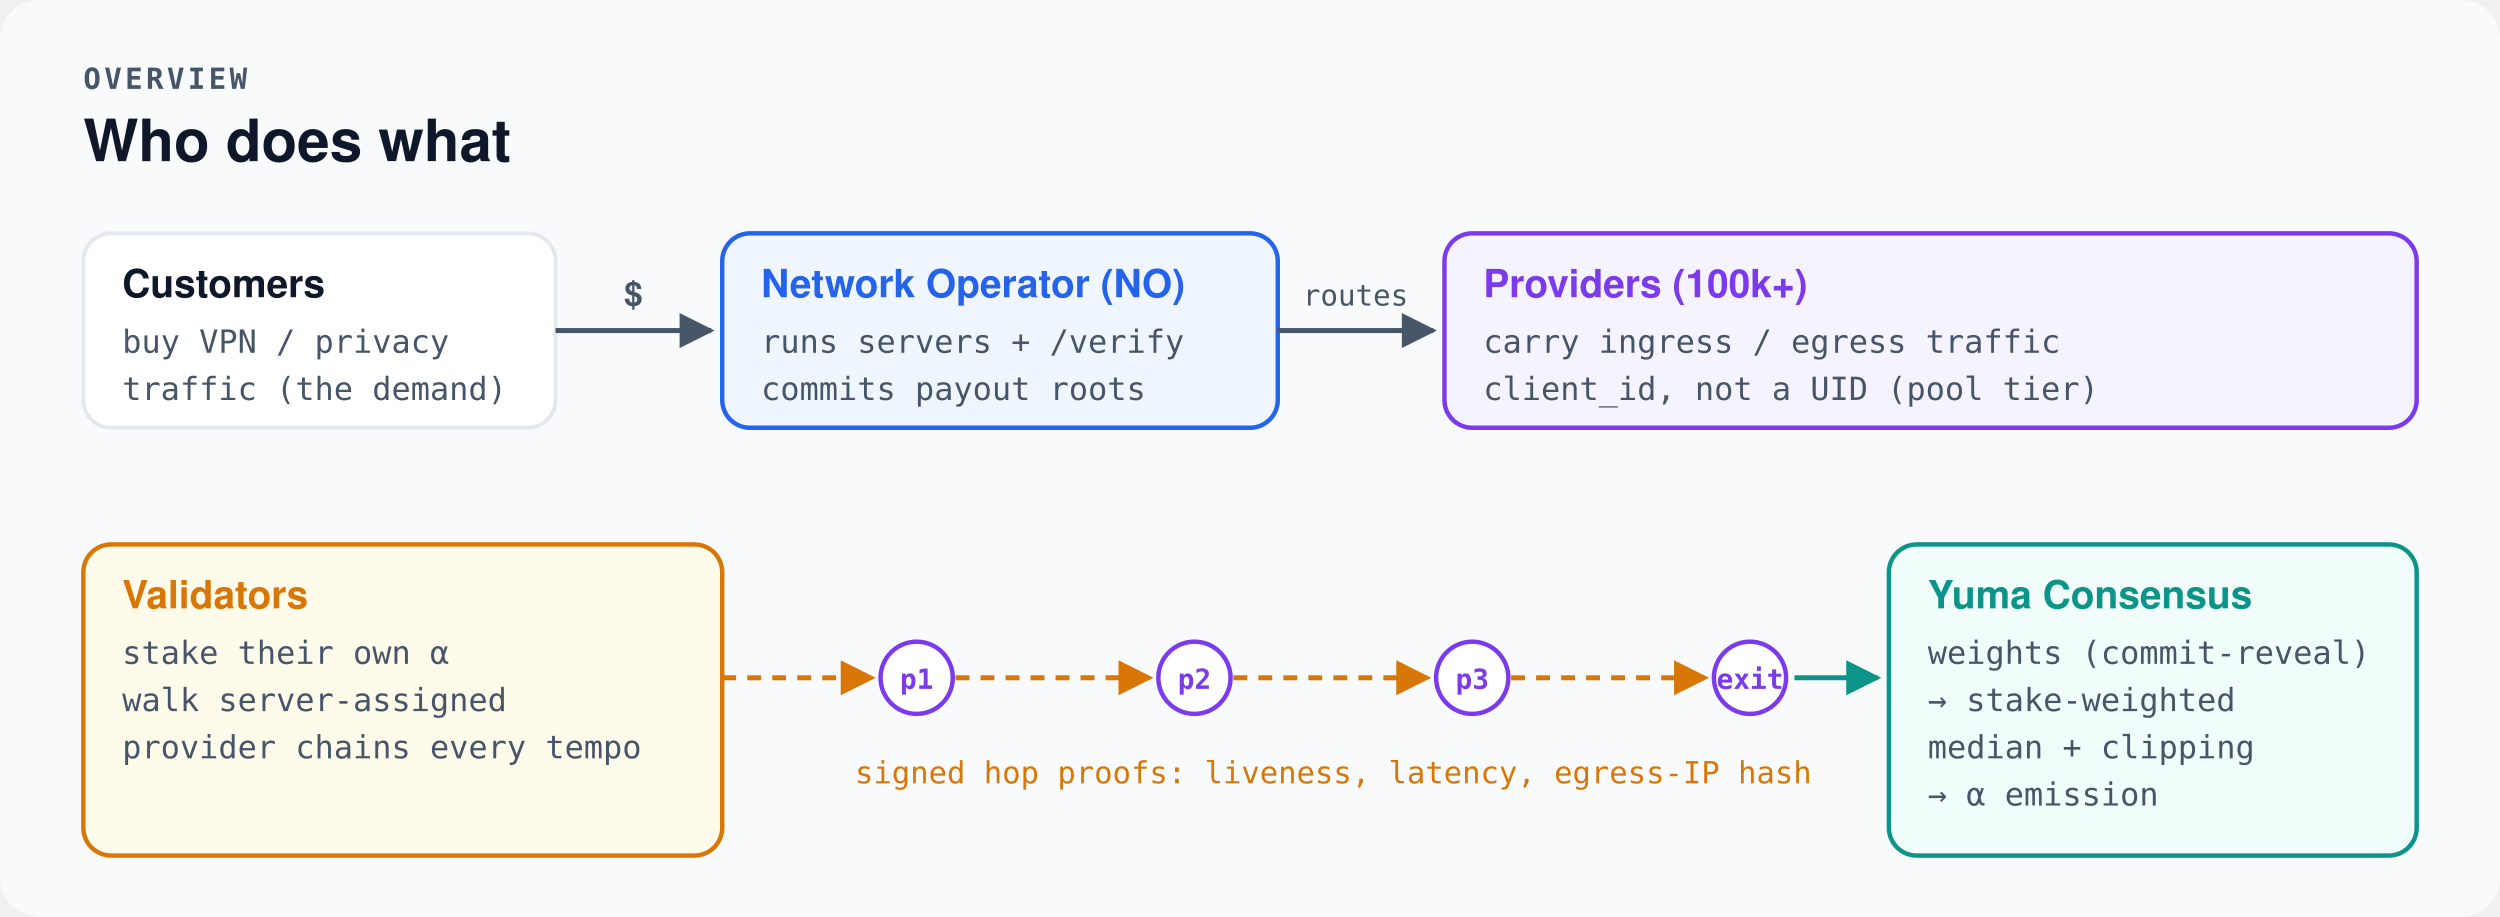
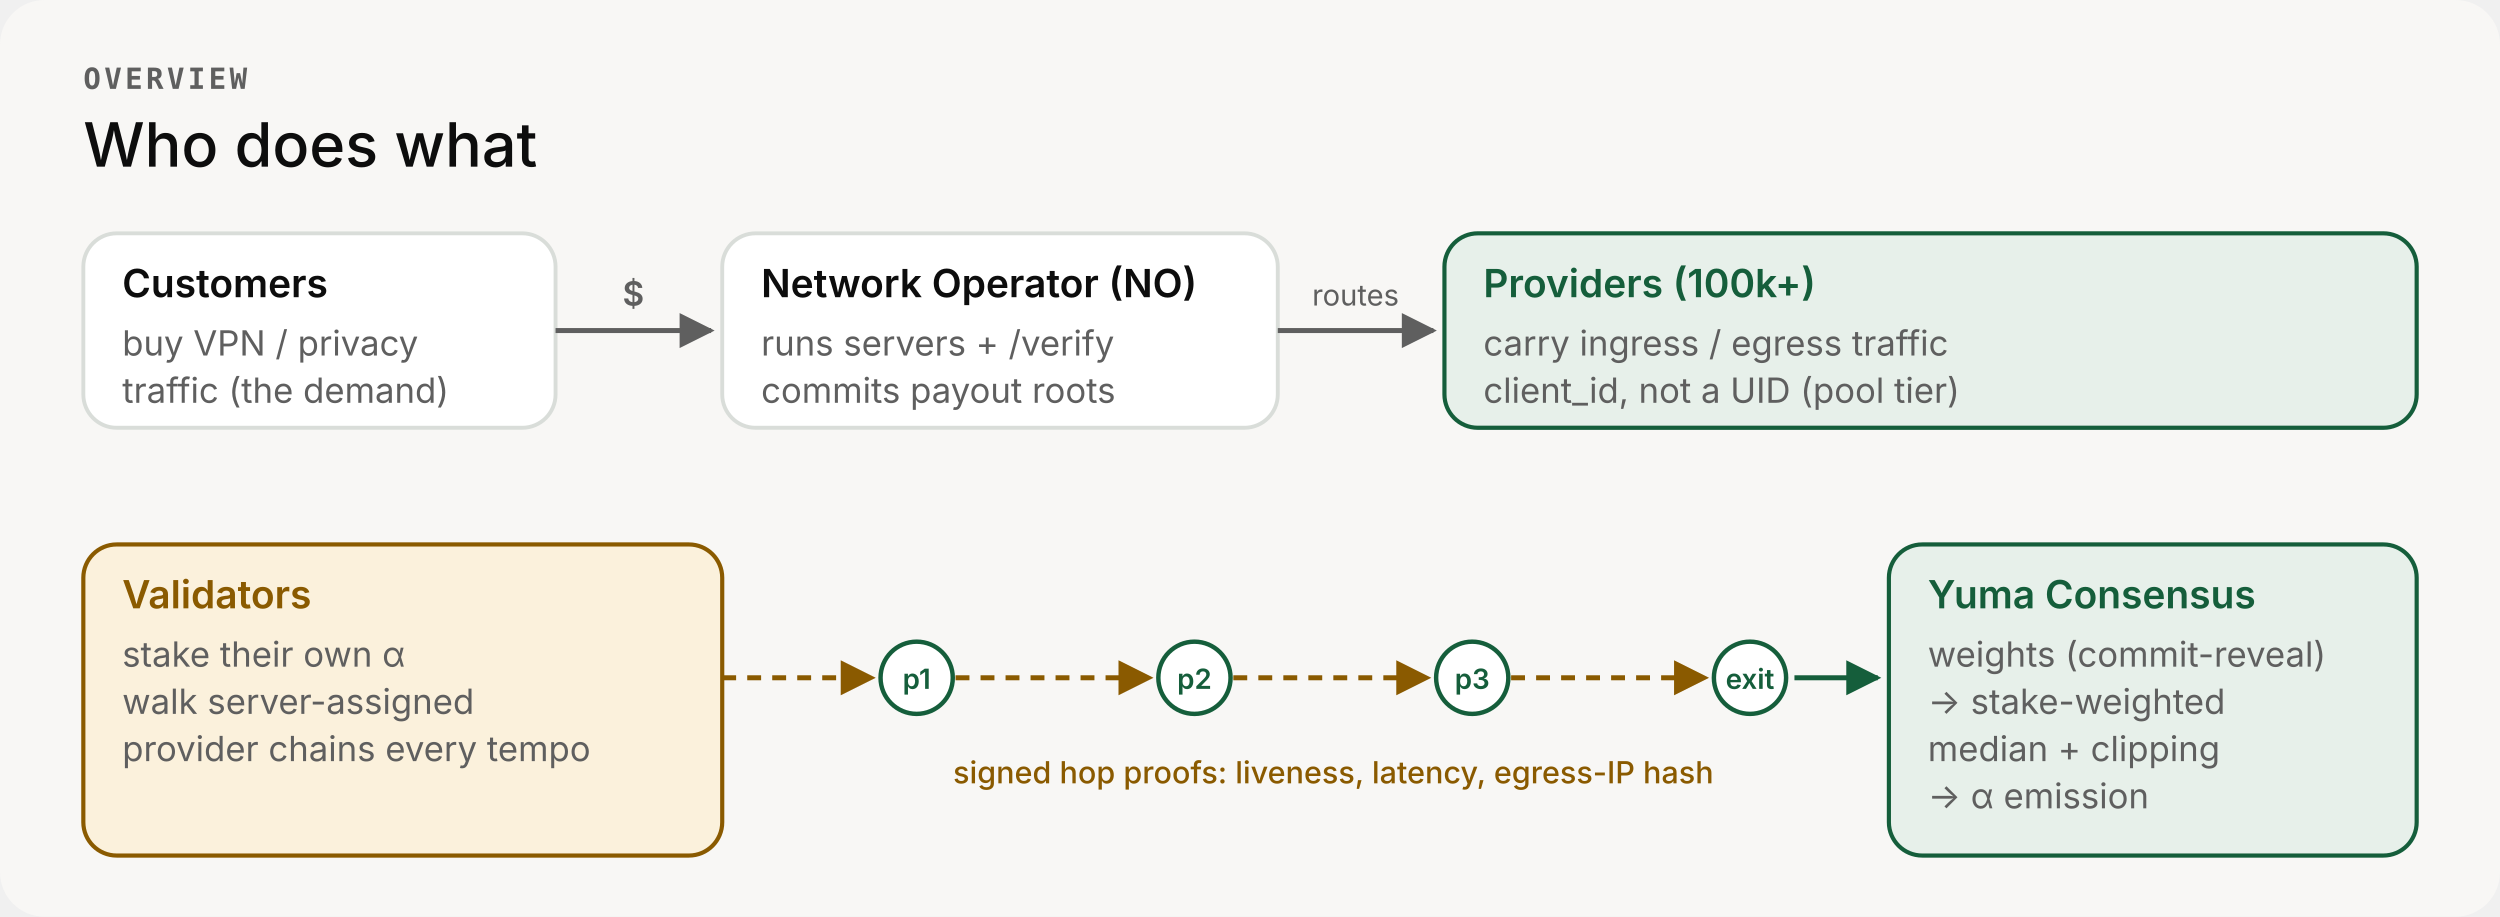
<svg xmlns="http://www.w3.org/2000/svg" viewBox="0 0 900 330" width="900" height="330" role="img" aria-label="Customers buy privacy traffic from network operators; providers carry it; validators walk provider chains, score both miner tiers and set weights; Yuma turns weights into alpha emission.">
  <defs>
-     <marker id="m0d9488" viewBox="0 0 10 10" refX="9" refY="5" markerWidth="7" markerHeight="7" orient="auto-start-reverse">
-       <path d="M0 0L10 5L0 10z" fill="#0d9488" />
+     <marker id="m155E3B" viewBox="0 0 10 10" refX="9" refY="5" markerWidth="7" markerHeight="7" orient="auto-start-reverse">
+       <path d="M0 0L10 5L0 10z" fill="#155E3B" />
    </marker>
-     <marker id="m475569" viewBox="0 0 10 10" refX="9" refY="5" markerWidth="7" markerHeight="7" orient="auto-start-reverse">
-       <path d="M0 0L10 5L0 10z" fill="#475569" />
+     <marker id="m5F5F5F" viewBox="0 0 10 10" refX="9" refY="5" markerWidth="7" markerHeight="7" orient="auto-start-reverse">
+       <path d="M0 0L10 5L0 10z" fill="#5F5F5F" />
    </marker>
-     <marker id="md97706" viewBox="0 0 10 10" refX="9" refY="5" markerWidth="7" markerHeight="7" orient="auto-start-reverse">
-       <path d="M0 0L10 5L0 10z" fill="#d97706" />
+     <marker id="m8A5A00" viewBox="0 0 10 10" refX="9" refY="5" markerWidth="7" markerHeight="7" orient="auto-start-reverse">
+       <path d="M0 0L10 5L0 10z" fill="#8A5A00" />
    </marker>
  </defs>
-   <rect width="900" height="330" rx="14" fill="#f8fafc" />
-   <text x="30" y="32" font-family="SFMono-Regular,Menlo,Consolas,monospace" font-size="10.5" font-weight="600" letter-spacing="1.2" fill="#475569" text-anchor="start">OVERVIEW</text>
-   <text x="30" y="58" font-family="'Helvetica Neue',Helvetica,Arial,sans-serif" font-size="21" font-weight="600" fill="#0f172a" text-anchor="start">Who does what</text>
-   <rect x="30" y="84" width="170" height="70" rx="10" fill="#ffffff" stroke="#e2e8f0" stroke-width="1.4" />
-   <text x="44" y="107" font-family="'Helvetica Neue',Helvetica,Arial,sans-serif" font-size="14" font-weight="600" fill="#0f172a" text-anchor="start">Customers</text>
-   <text x="44" y="127" font-family="SFMono-Regular,Menlo,Consolas,monospace" font-size="11.5" font-weight="400" fill="#475569" text-anchor="start">buy VPN / privacy</text>
-   <text x="44" y="144" font-family="SFMono-Regular,Menlo,Consolas,monospace" font-size="11.5" font-weight="400" fill="#475569" text-anchor="start">traffic (the demand)</text>
-   <rect x="260" y="84" width="200" height="70" rx="10" fill="#eff6ff" stroke="#2563eb" stroke-width="1.6" />
-   <text x="274" y="107" font-family="'Helvetica Neue',Helvetica,Arial,sans-serif" font-size="14" font-weight="600" fill="#2563eb" text-anchor="start">Network Operator (NO)</text>
-   <text x="274" y="127" font-family="SFMono-Regular,Menlo,Consolas,monospace" font-size="11.5" font-weight="400" fill="#475569" text-anchor="start">runs servers + /verify</text>
-   <text x="274" y="144" font-family="SFMono-Regular,Menlo,Consolas,monospace" font-size="11.5" font-weight="400" fill="#475569" text-anchor="start">commits payout roots</text>
-   <rect x="520" y="84" width="350" height="70" rx="10" fill="#f5f3ff" stroke="#7c3aed" stroke-width="1.6" />
-   <text x="534" y="107" font-family="'Helvetica Neue',Helvetica,Arial,sans-serif" font-size="14" font-weight="600" fill="#7c3aed" text-anchor="start">Providers  (100k+)</text>
-   <text x="534" y="127" font-family="SFMono-Regular,Menlo,Consolas,monospace" font-size="11.5" font-weight="400" fill="#475569" text-anchor="start">carry ingress / egress traffic</text>
-   <text x="534" y="144" font-family="SFMono-Regular,Menlo,Consolas,monospace" font-size="11.5" font-weight="400" fill="#475569" text-anchor="start">client_id, not a UID (pool tier)</text>
-   <path d="M200 119H256" fill="none" stroke="#475569" stroke-width="1.8" marker-end="url(#m475569)" />
-   <path d="M460 119H516" fill="none" stroke="#475569" stroke-width="1.8" marker-end="url(#m475569)" />
-   <text x="228" y="110" font-family="'Helvetica Neue',Helvetica,Arial,sans-serif" font-size="12" font-weight="600" fill="#475569" text-anchor="middle">$</text>
-   <text x="488" y="110" font-family="SFMono-Regular,Menlo,Consolas,monospace" font-size="10.5" font-weight="400" fill="#475569" text-anchor="middle">routes</text>
-   <rect x="30" y="196" width="230" height="112" rx="10" fill="#fffbeb" stroke="#d97706" stroke-width="1.6" />
-   <text x="44" y="219" font-family="'Helvetica Neue',Helvetica,Arial,sans-serif" font-size="14" font-weight="600" fill="#d97706" text-anchor="start">Validators</text>
-   <text x="44" y="239" font-family="SFMono-Regular,Menlo,Consolas,monospace" font-size="11.5" font-weight="400" fill="#475569" text-anchor="start">stake their own α</text>
-   <text x="44" y="256" font-family="SFMono-Regular,Menlo,Consolas,monospace" font-size="11.5" font-weight="400" fill="#475569" text-anchor="start">walk server-assigned</text>
-   <text x="44" y="273" font-family="SFMono-Regular,Menlo,Consolas,monospace" font-size="11.5" font-weight="400" fill="#475569" text-anchor="start">provider chains every tempo</text>
-   <circle cx="330" cy="244" r="13" fill="#ffffff" stroke="#7c3aed" stroke-width="1.6" />
-   <text x="330" y="248" font-family="SFMono-Regular,Menlo,Consolas,monospace" font-size="10" font-weight="600" fill="#7c3aed" text-anchor="middle">p1</text>
-   <path d="M344 244H414" fill="none" stroke="#d97706" stroke-width="1.8" stroke-dasharray="5 4" marker-end="url(#md97706)" />
-   <circle cx="430" cy="244" r="13" fill="#ffffff" stroke="#7c3aed" stroke-width="1.6" />
-   <text x="430" y="248" font-family="SFMono-Regular,Menlo,Consolas,monospace" font-size="10" font-weight="600" fill="#7c3aed" text-anchor="middle">p2</text>
-   <path d="M444 244H514" fill="none" stroke="#d97706" stroke-width="1.8" stroke-dasharray="5 4" marker-end="url(#md97706)" />
-   <circle cx="530" cy="244" r="13" fill="#ffffff" stroke="#7c3aed" stroke-width="1.6" />
-   <text x="530" y="248" font-family="SFMono-Regular,Menlo,Consolas,monospace" font-size="10" font-weight="600" fill="#7c3aed" text-anchor="middle">p3</text>
-   <path d="M544 244H614" fill="none" stroke="#d97706" stroke-width="1.8" stroke-dasharray="5 4" marker-end="url(#md97706)" />
-   <circle cx="630" cy="244" r="13" fill="#ffffff" stroke="#7c3aed" stroke-width="1.6" />
-   <text x="630" y="248" font-family="SFMono-Regular,Menlo,Consolas,monospace" font-size="10" font-weight="600" fill="#7c3aed" text-anchor="middle">exit</text>
-   <path d="M260 244H314" fill="none" stroke="#d97706" stroke-width="1.8" stroke-dasharray="5 4" marker-end="url(#md97706)" />
-   <text x="480" y="282" font-family="SFMono-Regular,Menlo,Consolas,monospace" font-size="11" font-weight="500" fill="#d97706" text-anchor="middle">signed hop proofs: liveness, latency, egress-IP hash</text>
-   <rect x="680" y="196" width="190" height="112" rx="10" fill="#f0fdfa" stroke="#0d9488" stroke-width="1.6" />
-   <text x="694" y="219" font-family="'Helvetica Neue',Helvetica,Arial,sans-serif" font-size="14" font-weight="600" fill="#0d9488" text-anchor="start">Yuma Consensus</text>
-   <text x="694" y="239" font-family="SFMono-Regular,Menlo,Consolas,monospace" font-size="11.5" font-weight="400" fill="#475569" text-anchor="start">weights (commit-reveal)</text>
-   <text x="694" y="256" font-family="SFMono-Regular,Menlo,Consolas,monospace" font-size="11.5" font-weight="400" fill="#475569" text-anchor="start">→ stake-weighted</text>
-   <text x="694" y="273" font-family="SFMono-Regular,Menlo,Consolas,monospace" font-size="11.5" font-weight="400" fill="#475569" text-anchor="start">median + clipping</text>
-   <text x="694" y="290" font-family="SFMono-Regular,Menlo,Consolas,monospace" font-size="11.5" font-weight="400" fill="#475569" text-anchor="start">→ α emission</text>
-   <path d="M646 244H676" fill="none" stroke="#0d9488" stroke-width="1.8" marker-end="url(#m0d9488)" />
+   <rect width="900" height="330" rx="16" fill="#F8F7F5" />
+   <text x="30" y="32" font-family="'JetBrains Mono',SFMono-Regular,Menlo,Consolas,monospace" font-size="10.5" font-weight="600" letter-spacing="1.2" fill="#5F5F5F" text-anchor="start">OVERVIEW</text>
+   <text x="30" y="60" font-family="Inter,-apple-system,'Segoe UI',Helvetica,Arial,sans-serif" font-size="22" font-weight="500" fill="#0D0D0D" text-anchor="start">Who does what</text>
+   <rect x="30" y="84" width="170" height="70" rx="12" fill="#FFFFFF" stroke="#D9DDD9" stroke-width="1.4" />
+   <text x="44" y="107" font-family="Inter,-apple-system,'Segoe UI',Helvetica,Arial,sans-serif" font-size="14" font-weight="600" fill="#0D0D0D" text-anchor="start">Customers</text>
+   <text x="44" y="128" font-family="Inter,-apple-system,'Segoe UI',Helvetica,Arial,sans-serif" font-size="12.5" font-weight="400" fill="#5F5F5F" text-anchor="start">buy VPN / privacy</text>
+   <text x="44" y="145" font-family="Inter,-apple-system,'Segoe UI',Helvetica,Arial,sans-serif" font-size="12.5" font-weight="400" fill="#5F5F5F" text-anchor="start">traffic (the demand)</text>
+   <rect x="260" y="84" width="200" height="70" rx="12" fill="#FFFFFF" stroke="#D9DDD9" stroke-width="1.4" />
+   <text x="274" y="107" font-family="Inter,-apple-system,'Segoe UI',Helvetica,Arial,sans-serif" font-size="14" font-weight="600" fill="#0D0D0D" text-anchor="start">Network Operator (NO)</text>
+   <text x="274" y="128" font-family="Inter,-apple-system,'Segoe UI',Helvetica,Arial,sans-serif" font-size="12.5" font-weight="400" fill="#5F5F5F" text-anchor="start">runs servers + /verify</text>
+   <text x="274" y="145" font-family="Inter,-apple-system,'Segoe UI',Helvetica,Arial,sans-serif" font-size="12.5" font-weight="400" fill="#5F5F5F" text-anchor="start">commits payout roots</text>
+   <rect x="520" y="84" width="350" height="70" rx="12" fill="#E7F0EA" stroke="#155E3B" stroke-width="1.5" />
+   <text x="534" y="107" font-family="Inter,-apple-system,'Segoe UI',Helvetica,Arial,sans-serif" font-size="14" font-weight="600" fill="#155E3B" text-anchor="start">Providers  (100k+)</text>
+   <text x="534" y="128" font-family="Inter,-apple-system,'Segoe UI',Helvetica,Arial,sans-serif" font-size="12.5" font-weight="400" fill="#5F5F5F" text-anchor="start">carry ingress / egress traffic</text>
+   <text x="534" y="145" font-family="Inter,-apple-system,'Segoe UI',Helvetica,Arial,sans-serif" font-size="12.5" font-weight="400" fill="#5F5F5F" text-anchor="start">client_id, not a UID (pool tier)</text>
+   <path d="M200 119H256" fill="none" stroke="#5F5F5F" stroke-width="1.8" marker-end="url(#m5F5F5F)" />
+   <path d="M460 119H516" fill="none" stroke="#5F5F5F" stroke-width="1.8" marker-end="url(#m5F5F5F)" />
+   <text x="228" y="110" font-family="Inter,-apple-system,'Segoe UI',Helvetica,Arial,sans-serif" font-size="12" font-weight="600" fill="#5F5F5F" text-anchor="middle">$</text>
+   <text x="488" y="110" font-family="Inter,-apple-system,'Segoe UI',Helvetica,Arial,sans-serif" font-size="10.5" font-weight="400" fill="#5F5F5F" text-anchor="middle">routes</text>
+   <rect x="30" y="196" width="230" height="112" rx="12" fill="#FBF1DC" stroke="#8A5A00" stroke-width="1.5" />
+   <text x="44" y="219" font-family="Inter,-apple-system,'Segoe UI',Helvetica,Arial,sans-serif" font-size="14" font-weight="600" fill="#8A5A00" text-anchor="start">Validators</text>
+   <text x="44" y="240" font-family="Inter,-apple-system,'Segoe UI',Helvetica,Arial,sans-serif" font-size="12.5" font-weight="400" fill="#5F5F5F" text-anchor="start">stake their own α</text>
+   <text x="44" y="257" font-family="Inter,-apple-system,'Segoe UI',Helvetica,Arial,sans-serif" font-size="12.5" font-weight="400" fill="#5F5F5F" text-anchor="start">walk server-assigned</text>
+   <text x="44" y="274" font-family="Inter,-apple-system,'Segoe UI',Helvetica,Arial,sans-serif" font-size="12.5" font-weight="400" fill="#5F5F5F" text-anchor="start">provider chains every tempo</text>
+   <circle cx="330" cy="244" r="13" fill="#FFFFFF" stroke="#155E3B" stroke-width="1.6" />
+   <text x="330" y="248" font-family="Inter,-apple-system,'Segoe UI',Helvetica,Arial,sans-serif" font-size="10" font-weight="600" fill="#155E3B" text-anchor="middle">p1</text>
+   <path d="M344 244H414" fill="none" stroke="#8A5A00" stroke-width="1.8" stroke-dasharray="5 4" marker-end="url(#m8A5A00)" />
+   <circle cx="430" cy="244" r="13" fill="#FFFFFF" stroke="#155E3B" stroke-width="1.6" />
+   <text x="430" y="248" font-family="Inter,-apple-system,'Segoe UI',Helvetica,Arial,sans-serif" font-size="10" font-weight="600" fill="#155E3B" text-anchor="middle">p2</text>
+   <path d="M444 244H514" fill="none" stroke="#8A5A00" stroke-width="1.8" stroke-dasharray="5 4" marker-end="url(#m8A5A00)" />
+   <circle cx="530" cy="244" r="13" fill="#FFFFFF" stroke="#155E3B" stroke-width="1.6" />
+   <text x="530" y="248" font-family="Inter,-apple-system,'Segoe UI',Helvetica,Arial,sans-serif" font-size="10" font-weight="600" fill="#155E3B" text-anchor="middle">p3</text>
+   <path d="M544 244H614" fill="none" stroke="#8A5A00" stroke-width="1.8" stroke-dasharray="5 4" marker-end="url(#m8A5A00)" />
+   <circle cx="630" cy="244" r="13" fill="#FFFFFF" stroke="#155E3B" stroke-width="1.6" />
+   <text x="630" y="248" font-family="Inter,-apple-system,'Segoe UI',Helvetica,Arial,sans-serif" font-size="10" font-weight="600" fill="#155E3B" text-anchor="middle">exit</text>
+   <path d="M260 244H314" fill="none" stroke="#8A5A00" stroke-width="1.8" stroke-dasharray="5 4" marker-end="url(#m8A5A00)" />
+   <text x="480" y="282" font-family="Inter,-apple-system,'Segoe UI',Helvetica,Arial,sans-serif" font-size="11" font-weight="500" fill="#8A5A00" text-anchor="middle">signed hop proofs: liveness, latency, egress-IP hash</text>
+   <rect x="680" y="196" width="190" height="112" rx="12" fill="#E7F0EA" stroke="#155E3B" stroke-width="1.5" />
+   <text x="694" y="219" font-family="Inter,-apple-system,'Segoe UI',Helvetica,Arial,sans-serif" font-size="14" font-weight="600" fill="#155E3B" text-anchor="start">Yuma Consensus</text>
+   <text x="694" y="240" font-family="Inter,-apple-system,'Segoe UI',Helvetica,Arial,sans-serif" font-size="12.5" font-weight="400" fill="#5F5F5F" text-anchor="start">weights (commit-reveal)</text>
+   <text x="694" y="257" font-family="Inter,-apple-system,'Segoe UI',Helvetica,Arial,sans-serif" font-size="12.5" font-weight="400" fill="#5F5F5F" text-anchor="start">→ stake-weighted</text>
+   <text x="694" y="274" font-family="Inter,-apple-system,'Segoe UI',Helvetica,Arial,sans-serif" font-size="12.5" font-weight="400" fill="#5F5F5F" text-anchor="start">median + clipping</text>
+   <text x="694" y="291" font-family="Inter,-apple-system,'Segoe UI',Helvetica,Arial,sans-serif" font-size="12.5" font-weight="400" fill="#5F5F5F" text-anchor="start">→ α emission</text>
+   <path d="M646 244H676" fill="none" stroke="#155E3B" stroke-width="1.8" marker-end="url(#m155E3B)" />
</svg>
